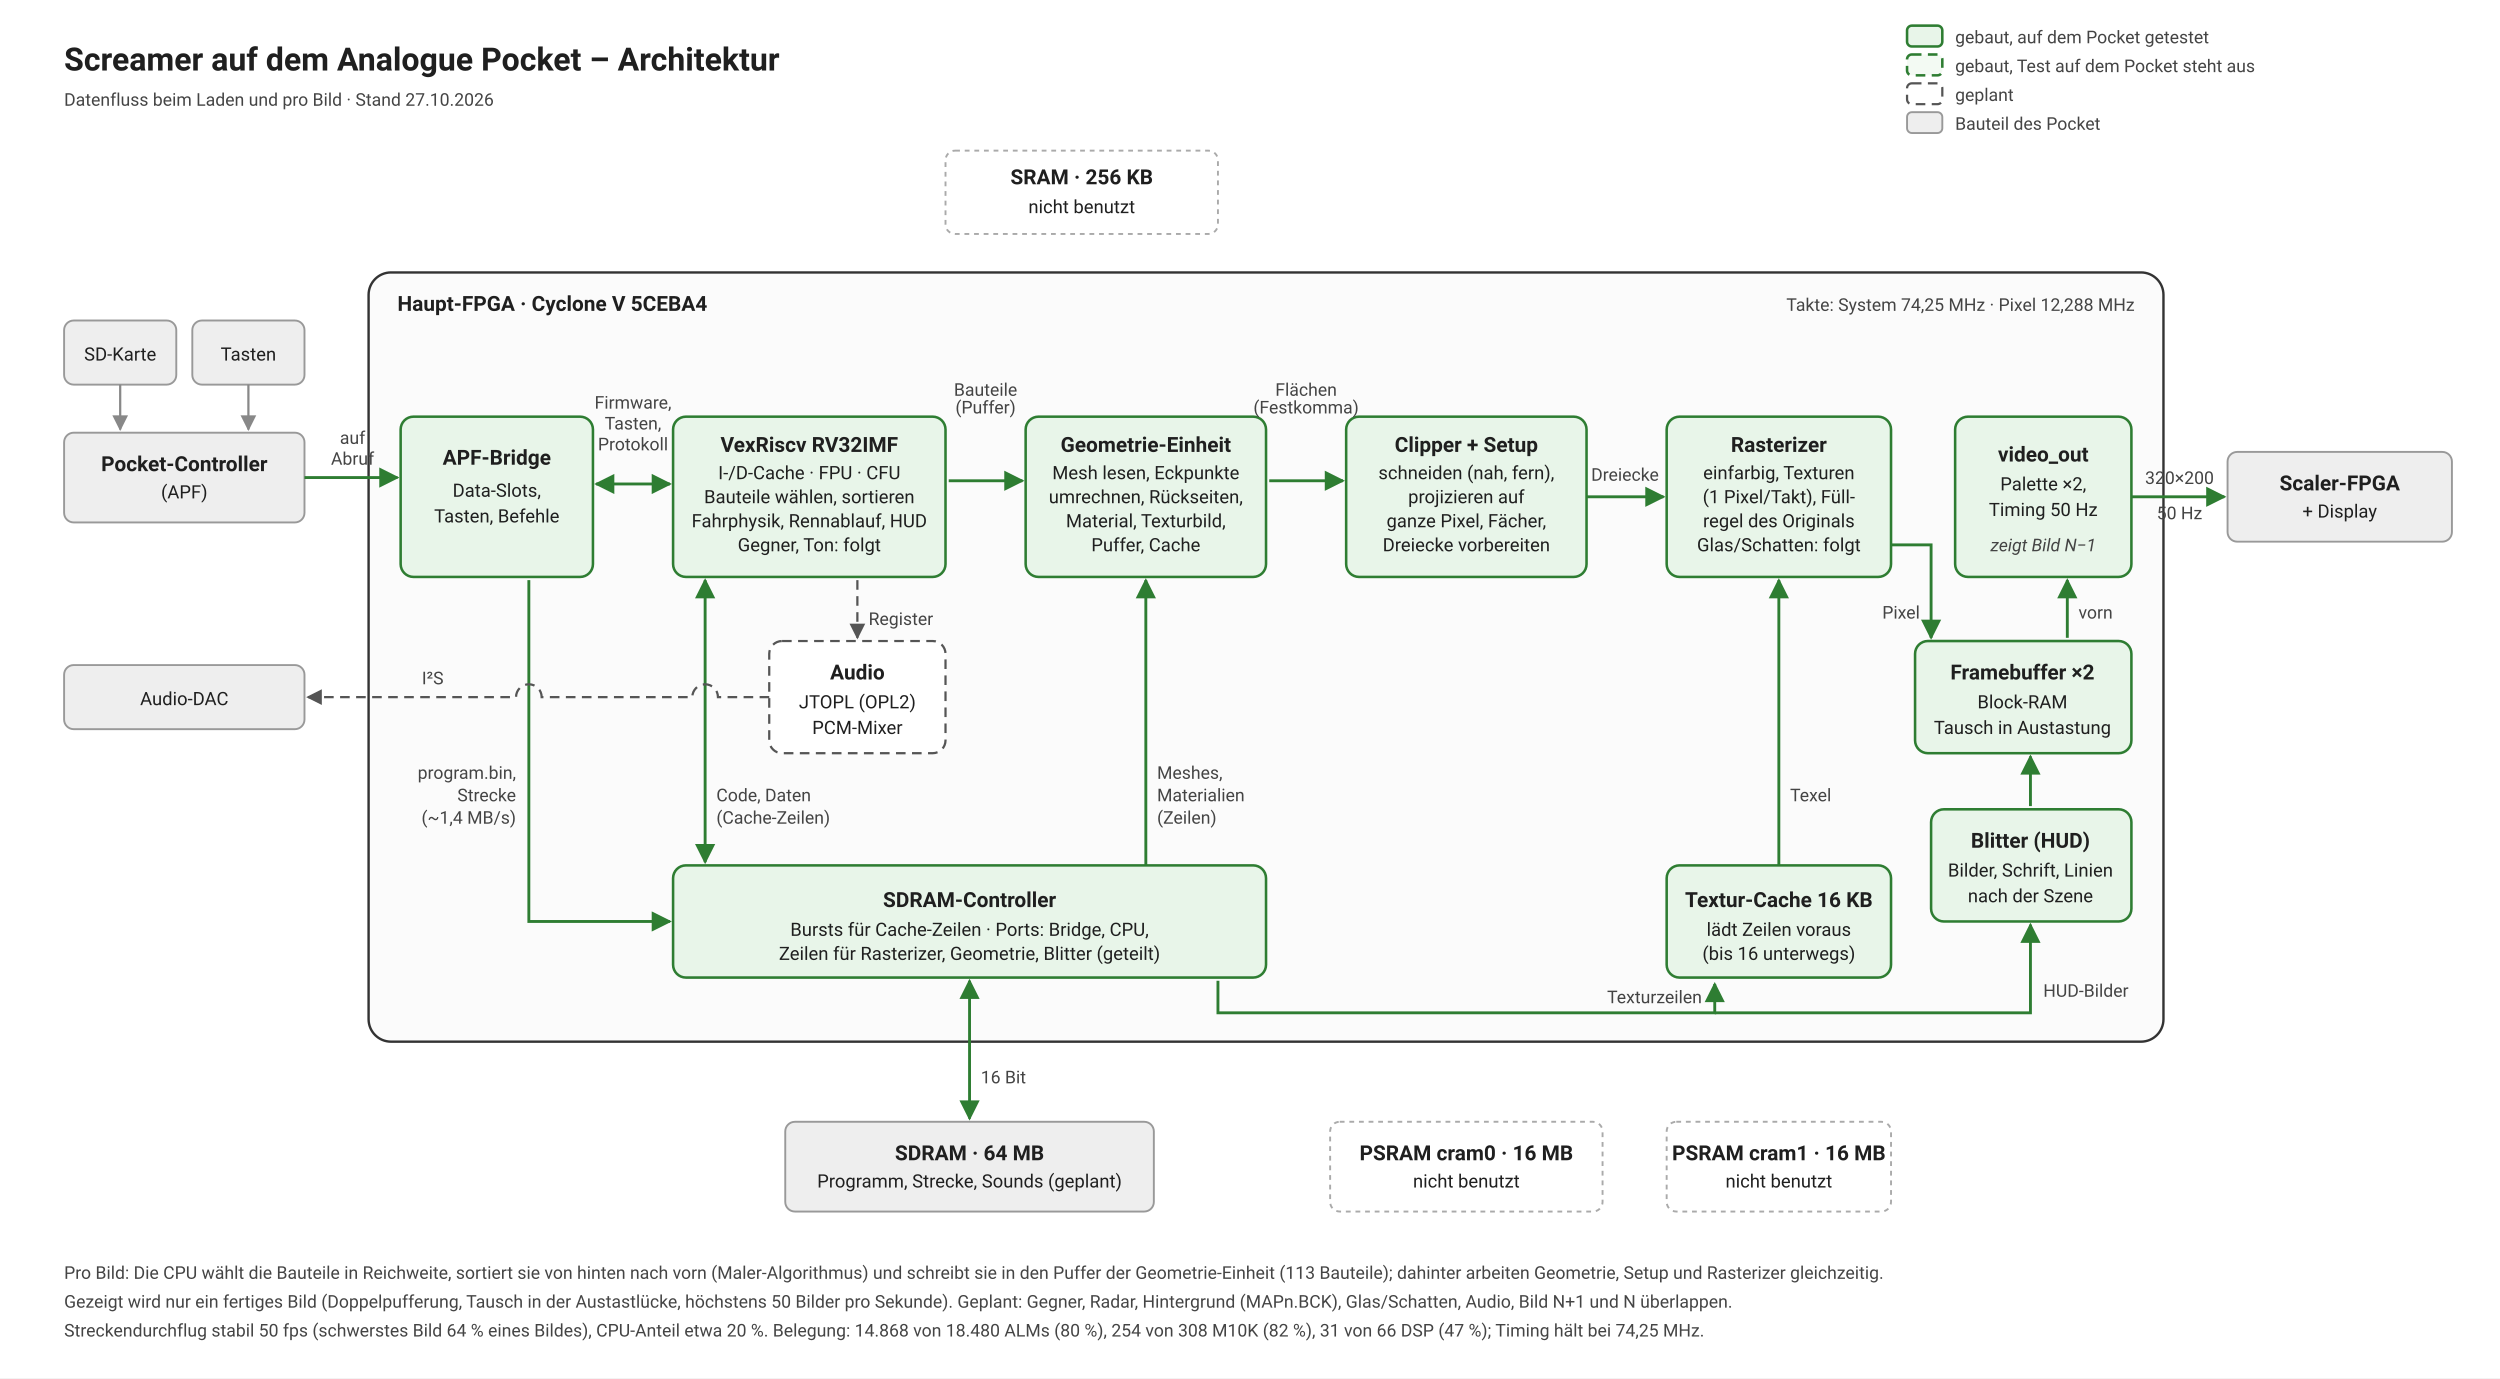
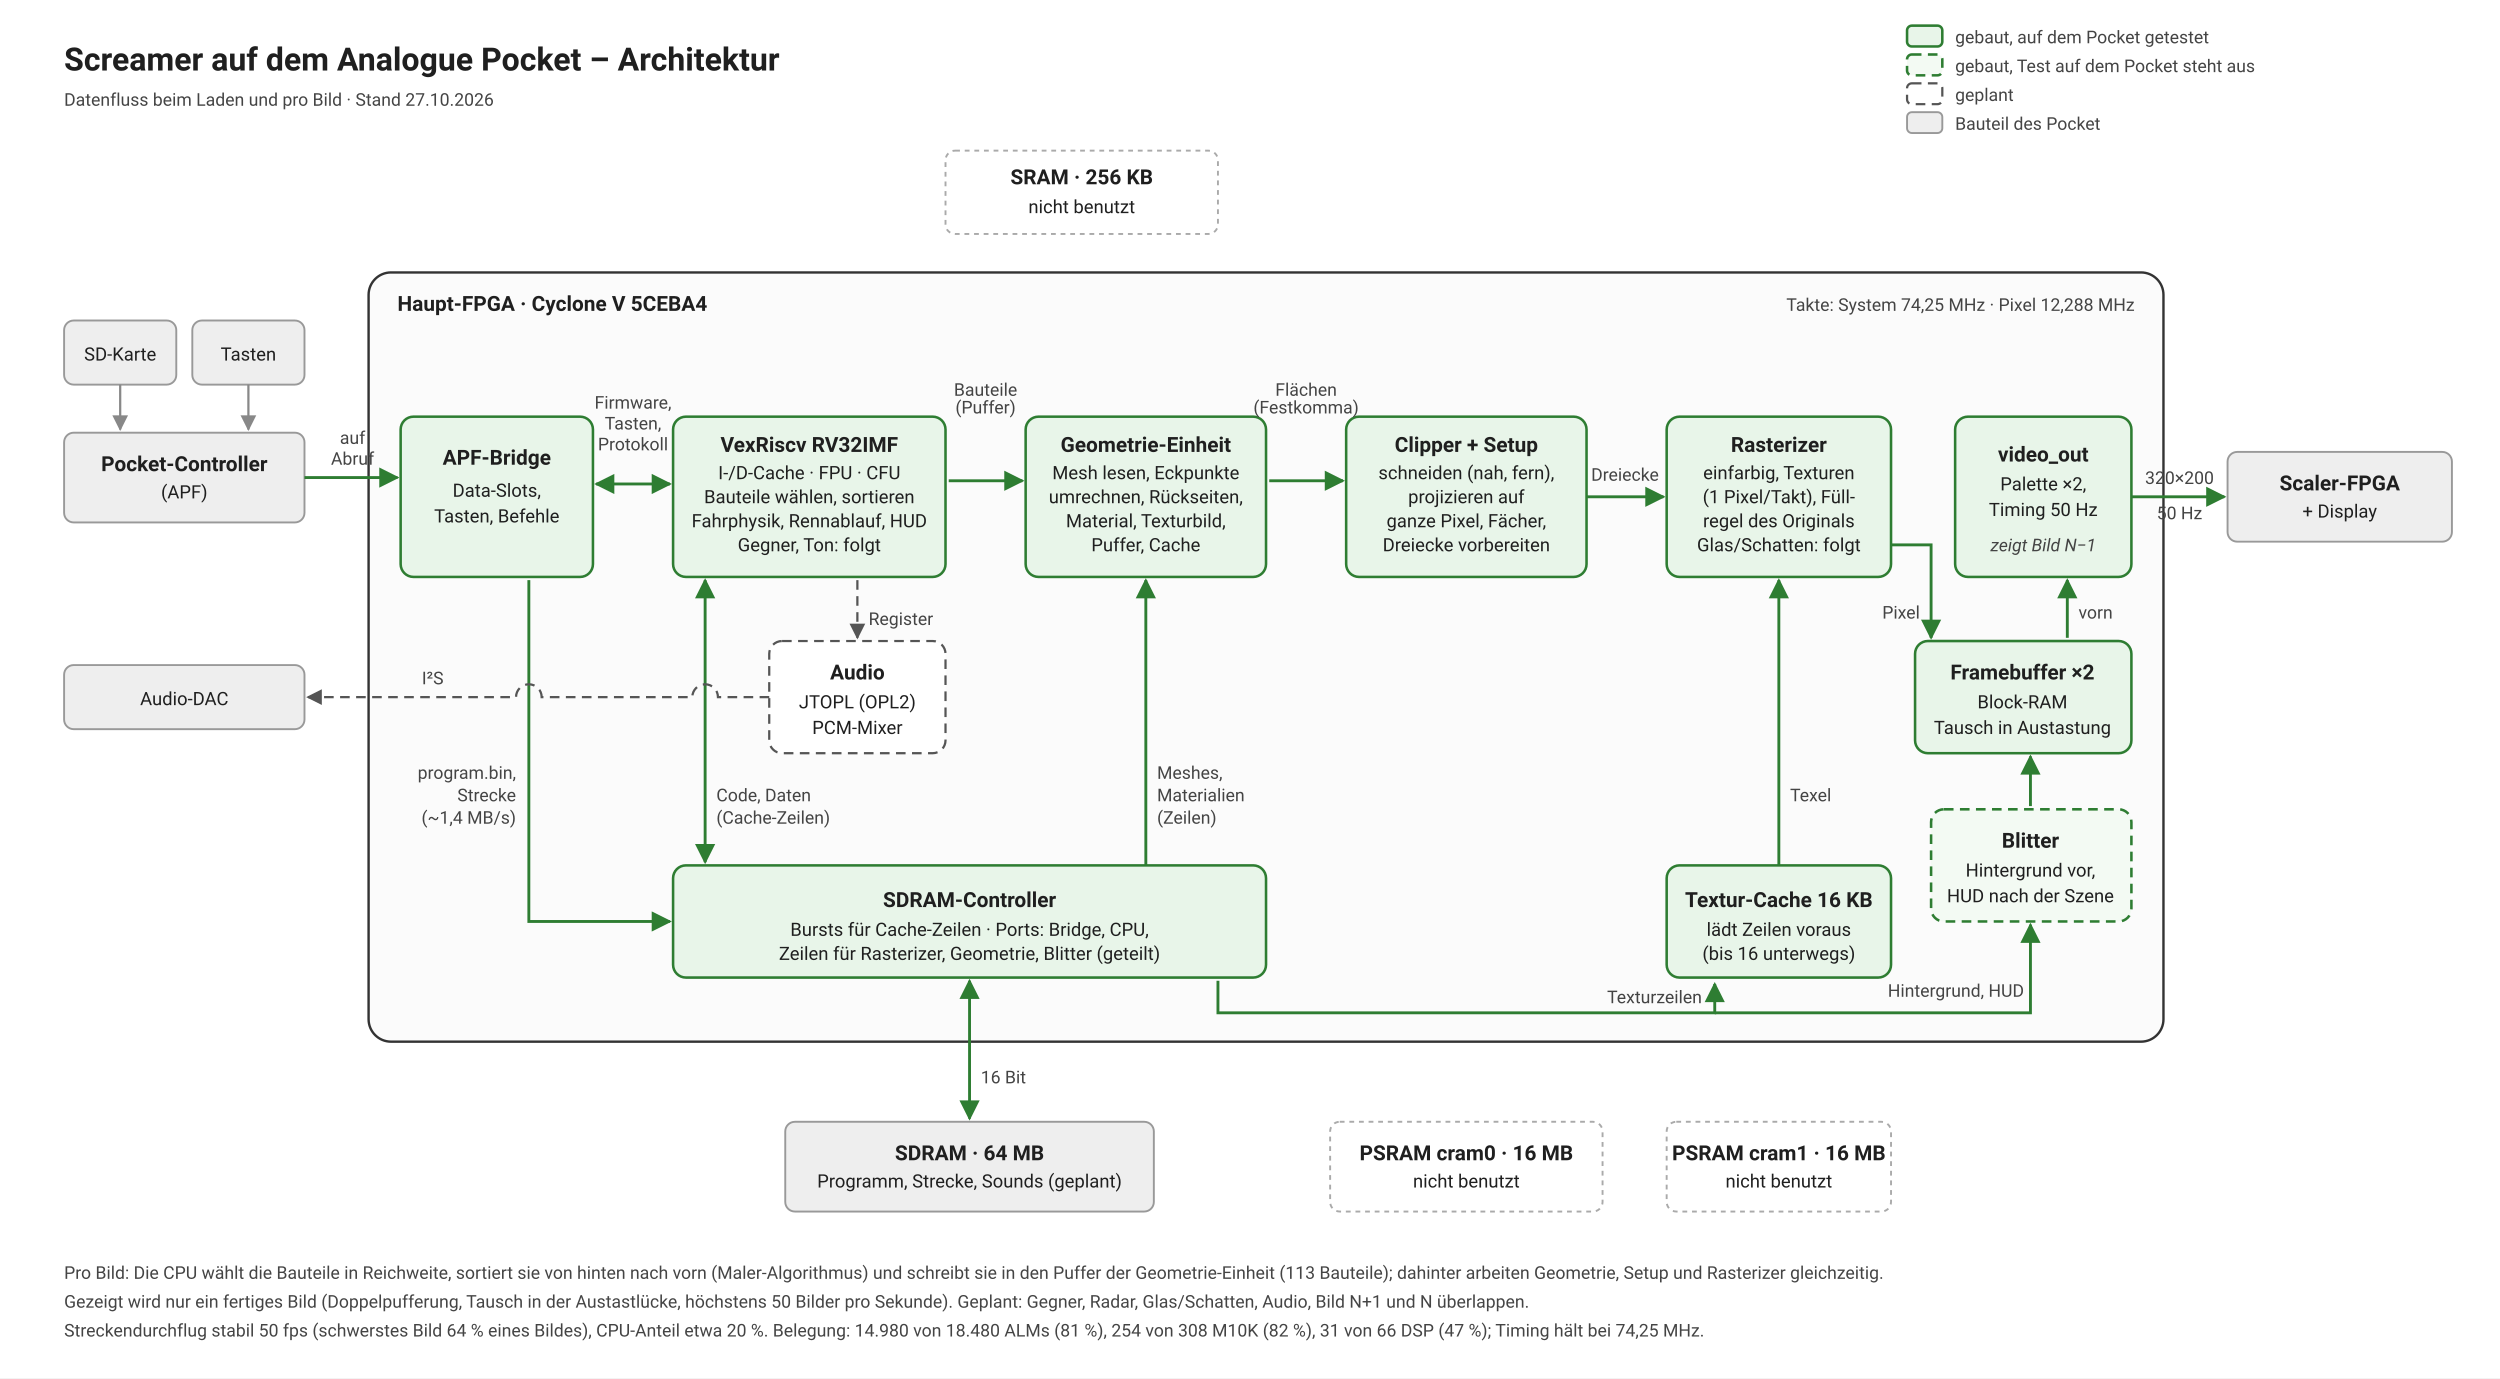
<svg xmlns="http://www.w3.org/2000/svg" viewBox="0 0 1560 860" width="1560" height="860" role="img" aria-label="Architektur: Die CPU wählt und sortiert die Bauteile der Strecke und schreibt je Bauteil seine Lage in Register der Geometrie-Einheit. Die liest das Mesh aus dem SDRAM, rechnet die Eckpunkte in Kamerasicht um, lässt Rückseiten weg und gibt die Flächen an Clipper und Setup-Einheit, die schneiden, projizieren und die Dreiecke für den Rasterizer vorbereiten. Der Rasterizer liest Texturen über einen Cache aus dem SDRAM, der fehlende Zeilen schon vor einer Warteschlange anfordert, und schreibt in den hinteren der beiden Framebuffer im Block-RAM; video_out zeigt den vorderen mit 50 Hz, getauscht wird in der Austastlücke. Programm und Strecke lädt der Pocket auf Anforderung über die APF-Bridge in den SDRAM.">
  <defs>
    <marker id="built" viewBox="0 0 10 10" refX="9" refY="5" markerWidth="7" markerHeight="7" orient="auto-start-reverse">
      <path d="M0,0 L10,5 L0,10 z" fill="#2e7d32" />
    </marker>
    <marker id="plan" viewBox="0 0 10 10" refX="9" refY="5" markerWidth="7" markerHeight="7" orient="auto-start-reverse">
      <path d="M0,0 L10,5 L0,10 z" fill="#555555" />
    </marker>
    <marker id="ext" viewBox="0 0 10 10" refX="9" refY="5" markerWidth="7" markerHeight="7" orient="auto-start-reverse">
      <path d="M0,0 L10,5 L0,10 z" fill="#888888" />
    </marker>
  </defs>
  <style>
    text { font-family: system-ui, -apple-system, "Segoe UI", Roboto, Helvetica, Arial, sans-serif; fill: #1f1f1f; }
    .h { font-size: 20px; font-weight: 700; }
    .t { font-size: 13px; font-weight: 600; }
    .b { font-size: 11.5px; }
    .p { font-size: 11px; font-style: italic; fill: #444444; }
    .l { font-size: 11px; fill: #444444; }
    .c { text-anchor: middle; }
    .r { text-anchor: end; }
    .built { fill: #e8f5e9; stroke: #2e7d32; stroke-width: 1.6; }
    .fresh { fill: #f3faf3; stroke: #2e7d32; stroke-width: 1.6; stroke-dasharray: 6 4; }
    .plan { fill: #ffffff; stroke: #555555; stroke-width: 1.4; stroke-dasharray: 6 4; }
    .ext { fill: #eeeeee; stroke: #999999; stroke-width: 1.2; }
    .free { fill: #ffffff; stroke: #aaaaaa; stroke-width: 1.2; stroke-dasharray: 3 3; }
    .wb { fill: none; stroke: #2e7d32; stroke-width: 1.8; }
    .wf { fill: none; stroke: #2e7d32; stroke-width: 1.8; stroke-dasharray: 6 4; }
    .wp { fill: none; stroke: #555555; stroke-width: 1.4; stroke-dasharray: 6 4; }
    .we { fill: none; stroke: #888888; stroke-width: 1.4; }
  </style>
  <rect width="1560" height="860" fill="#ffffff" />
  <text x="40" y="44" class="h">Screamer auf dem Analogue Pocket – Architektur</text>
  <text x="40" y="66" class="l">Datenfluss beim Laden und pro Bild · Stand 27.10.2026</text>
  <rect x="1190" y="16" width="22" height="13" rx="3" class="built" />
  <text x="1220" y="27" class="l">gebaut, auf dem Pocket getestet</text>
  <rect x="1190" y="34" width="22" height="13" rx="3" class="fresh" />
  <text x="1220" y="45" class="l">gebaut, Test auf dem Pocket steht aus</text>
  <rect x="1190" y="52" width="22" height="13" rx="3" class="plan" />
  <text x="1220" y="63" class="l">geplant</text>
  <rect x="1190" y="70" width="22" height="13" rx="3" class="ext" />
  <text x="1220" y="81" class="l">Bauteil des Pocket</text>
  <rect x="590" y="94" width="170" height="52" rx="6" class="free" />
  <text x="675" y="115" class="t c" fill="#666666">SRAM · 256 KB</text>
  <text x="675" y="133" class="b c">nicht benutzt</text>
  <rect x="40" y="200" width="70" height="40" rx="6" class="ext" />
  <text x="75" y="225" class="b c">SD-Karte</text>
  <rect x="120" y="200" width="70" height="40" rx="6" class="ext" />
  <text x="155" y="225" class="b c">Tasten</text>
  <path d="M75,240 V268" class="we" marker-end="url(#ext)" />
  <path d="M155,240 V268" class="we" marker-end="url(#ext)" />
  <rect x="40" y="270" width="150" height="56" rx="6" class="ext" />
  <text x="115" y="294" class="t c">Pocket-Controller</text>
  <text x="115" y="311" class="b c">(APF)</text>
  <rect x="40" y="415" width="150" height="40" rx="6" class="ext" />
  <text x="115" y="440" class="b c">Audio-DAC</text>
  <rect x="1390" y="282" width="140" height="56" rx="6" class="ext" />
  <text x="1460" y="306" class="t c">Scaler-FPGA</text>
  <text x="1460" y="323" class="b c">+ Display</text>
  <rect x="230" y="170" width="1120" height="480" rx="14" fill="#fbfbfb" stroke="#333333" stroke-width="1.5" />
  <text x="248" y="194" class="t">Haupt-FPGA · Cyclone V 5CEBA4</text>
  <text x="1332" y="194" class="l r">Takte: System 74,25 MHz · Pixel 12,288 MHz</text>
  <rect x="250" y="260" width="120" height="100" rx="8" class="built" />
  <text x="310" y="290" class="t c">APF-Bridge</text>
  <text x="310" y="310" class="b c">Data-Slots,</text>
  <text x="310" y="326" class="b c">Tasten, Befehle</text>
  <rect x="420" y="260" width="170" height="100" rx="8" class="built" />
  <text x="505" y="282" class="t c">VexRiscv RV32IMF</text>
  <text x="505" y="299" class="b c">I-/D-Cache · FPU · CFU</text>
  <text x="505" y="314" class="b c">Bauteile wählen, sortieren</text>
  <text x="505" y="329" class="b c">Fahrphysik, Rennablauf, HUD</text>
  <text x="505" y="344" class="b c">Gegner, Ton: folgt</text>
  <rect x="640" y="260" width="150" height="100" rx="8" class="built" />
  <text x="715" y="282" class="t c">Geometrie-Einheit</text>
  <text x="715" y="299" class="b c">Mesh lesen, Eckpunkte</text>
  <text x="715" y="314" class="b c">umrechnen, Rückseiten,</text>
  <text x="715" y="329" class="b c">Material, Texturbild,</text>
  <text x="715" y="344" class="b c">Puffer, Cache</text>
  <rect x="840" y="260" width="150" height="100" rx="8" class="built" />
  <text x="915" y="282" class="t c">Clipper + Setup</text>
  <text x="915" y="299" class="b c">schneiden (nah, fern),</text>
  <text x="915" y="314" class="b c">projizieren auf</text>
  <text x="915" y="329" class="b c">ganze Pixel, Fächer,</text>
  <text x="915" y="344" class="b c">Dreiecke vorbereiten</text>
  <rect x="1040" y="260" width="140" height="100" rx="8" class="built" />
  <text x="1110" y="282" class="t c">Rasterizer</text>
  <text x="1110" y="299" class="b c">einfarbig, Texturen</text>
  <text x="1110" y="314" class="b c">(1 Pixel/Takt), Füll-</text>
  <text x="1110" y="329" class="b c">regel des Originals</text>
  <text x="1110" y="344" class="b c">Glas/Schatten: folgt</text>
  <rect x="1220" y="260" width="110" height="100" rx="8" class="built" />
  <text x="1275" y="288" class="t c">video_out</text>
  <text x="1275" y="306" class="b c">Palette ×2,</text>
  <text x="1275" y="322" class="b c">Timing 50 Hz</text>
  <text x="1275" y="344" class="p c">zeigt Bild N−1</text>
  <rect x="480" y="400" width="110" height="70" rx="8" class="plan" />
  <text x="535" y="424" class="t c">Audio</text>
  <text x="535" y="442" class="b c">JTOPL (OPL2)</text>
  <text x="535" y="458" class="b c">PCM-Mixer</text>
-   <rect x="1205" y="505" width="125" height="70" rx="8" class="built" />
-   <text x="1267" y="529" class="t c">Blitter (HUD)</text>
-   <text x="1267" y="547" class="b c">Bilder, Schrift, Linien</text>
-   <text x="1267" y="563" class="b c">nach der Szene</text>
+   <rect x="1205" y="505" width="125" height="70" rx="8" class="fresh" />
+   <text x="1267" y="529" class="t c">Blitter</text>
+   <text x="1267" y="547" class="b c">Hintergrund vor,</text>
+   <text x="1267" y="563" class="b c">HUD nach der Szene</text>
  <path d="M1267,503 V472" class="wb" marker-end="url(#built)" />
  <path d="M1070,632 H1267 V577" class="wb" marker-end="url(#built)" />
-   <text x="1275" y="622" class="l">HUD-Bilder</text>
+   <text x="1178" y="622" class="l">Hintergrund, HUD</text>
  <rect x="1195" y="400" width="135" height="70" rx="8" class="built" />
  <text x="1262" y="424" class="t c">Framebuffer ×2</text>
  <text x="1262" y="442" class="b c">Block-RAM</text>
  <text x="1262" y="458" class="b c">Tausch in Austastung</text>
  <rect x="420" y="540" width="370" height="70" rx="8" class="built" />
  <text x="605" y="566" class="t c">SDRAM-Controller</text>
  <text x="605" y="584" class="b c">Bursts für Cache-Zeilen · Ports: Bridge, CPU,</text>
  <text x="605" y="599" class="b c">Zeilen für Rasterizer, Geometrie, Blitter (geteilt)</text>
  <rect x="1040" y="540" width="140" height="70" rx="8" class="built" />
  <text x="1110" y="566" class="t c">Textur-Cache 16 KB</text>
  <text x="1110" y="584" class="b c">lädt Zeilen voraus</text>
  <text x="1110" y="599" class="b c">(bis 16 unterwegs)</text>
  <rect x="490" y="700" width="230" height="56" rx="6" class="ext" />
  <text x="605" y="724" class="t c">SDRAM · 64 MB</text>
  <text x="605" y="741" class="b c">Programm, Strecke, Sounds (geplant)</text>
  <rect x="830" y="700" width="170" height="56" rx="6" class="free" />
  <text x="915" y="724" class="t c" fill="#666666">PSRAM cram0 · 16 MB</text>
  <text x="915" y="741" class="b c">nicht benutzt</text>
  <rect x="1040" y="700" width="140" height="56" rx="6" class="free" />
  <text x="1110" y="724" class="t c" fill="#666666">PSRAM cram1 · 16 MB</text>
  <text x="1110" y="741" class="b c">nicht benutzt</text>
  <path d="M190,298 H248" class="wb" marker-end="url(#built)" />
  <text x="220" y="277" class="l c">auf</text>
  <text x="220" y="290" class="l c">Abruf</text>
  <path d="M372,302 H418" class="wb" marker-start="url(#built)" marker-end="url(#built)" />
  <text x="395" y="255" class="l c">Firmware,</text>
  <text x="395" y="268" class="l c">Tasten,</text>
  <text x="395" y="281" class="l c">Protokoll</text>
  <path d="M330,362 V575 H418" class="wb" marker-end="url(#built)" />
  <text x="322" y="486" class="l r">program.bin,</text>
  <text x="322" y="500" class="l r">Strecke</text>
  <text x="322" y="514" class="l r">(~1,4 MB/s)</text>
  <path d="M990,310 H1038" class="wb" marker-end="url(#built)" />
  <text x="1014" y="300" class="l c">Dreiecke</text>
  <path d="M1180,340 H1205 V398" class="wb" marker-end="url(#built)" />
  <text x="1198" y="386" class="l r">Pixel</text>
  <path d="M1290,398 V362" class="wb" marker-end="url(#built)" />
  <text x="1297" y="386" class="l">vorn</text>
  <path d="M1330,310 H1388" class="wb" marker-end="url(#built)" />
  <text x="1360" y="302" class="l c">320×200</text>
  <text x="1360" y="324" class="l c">50 Hz</text>
  <path d="M440,362 V538" class="wb" marker-start="url(#built)" marker-end="url(#built)" />
  <text x="447" y="500" class="l">Code, Daten</text>
  <text x="447" y="514" class="l">(Cache-Zeilen)</text>
  <path d="M1110,540 V362" class="wb" marker-end="url(#built)" />
  <text x="1117" y="500" class="l">Texel</text>
  <path d="M760,612 V632 H1070 V614" class="wb" marker-end="url(#built)" />
  <text x="1062" y="626" class="l r">Texturzeilen</text>
  <path d="M605,612 V698" class="wb" marker-start="url(#built)" marker-end="url(#built)" />
  <text x="612" y="676" class="l">16 Bit</text>
  <path d="M592,300 H638" class="wb" marker-end="url(#built)" />
  <text x="615" y="247" class="l c">Bauteile</text>
  <text x="615" y="258" class="l c">(Puffer)</text>
  <path d="M792,300 H838" class="wb" marker-end="url(#built)" />
  <text x="815" y="247" class="l c">Flächen</text>
  <text x="815" y="258" class="l c">(Festkomma)</text>
  <path d="M715,540 V362" class="wb" marker-end="url(#built)" />
  <text x="722" y="486" class="l">Meshes,</text>
  <text x="722" y="500" class="l">Materialien</text>
  <text x="722" y="514" class="l">(Zeilen)</text>
  <path d="M535,362 V398" class="wp" marker-end="url(#plan)" />
  <text x="542" y="390" class="l">Register</text>
  <path d="M480,435 H448 A8,8 0 0 0 432,435 H338 A8,8 0 0 0 322,435 H192" class="wp" marker-end="url(#plan)" />
  <text x="270" y="427" class="l c">I²S</text>
  <text x="40" y="798" class="l">Pro Bild: Die CPU wählt die Bauteile in Reichweite, sortiert sie von hinten nach vorn (Maler-Algorithmus) und schreibt sie in den Puffer der Geometrie-Einheit (113 Bauteile); dahinter arbeiten Geometrie, Setup und Rasterizer gleichzeitig.</text>
-   <text x="40" y="816" class="l">Gezeigt wird nur ein fertiges Bild (Doppelpufferung, Tausch in der Austastlücke, höchstens 50 Bilder pro Sekunde). Geplant: Gegner, Radar, Hintergrund (MAPn.BCK), Glas/Schatten, Audio, Bild N+1 und N überlappen.</text>
-   <text x="40" y="834" class="l">Streckendurchflug stabil 50 fps (schwerstes Bild 64 % eines Bildes), CPU-Anteil etwa 20 %. Belegung: 14.868 von 18.480 ALMs (80 %), 254 von 308 M10K (82 %), 31 von 66 DSP (47 %); Timing hält bei 74,25 MHz.</text>
+   <text x="40" y="816" class="l">Gezeigt wird nur ein fertiges Bild (Doppelpufferung, Tausch in der Austastlücke, höchstens 50 Bilder pro Sekunde). Geplant: Gegner, Radar, Glas/Schatten, Audio, Bild N+1 und N überlappen.</text>
+   <text x="40" y="834" class="l">Streckendurchflug stabil 50 fps (schwerstes Bild 64 % eines Bildes), CPU-Anteil etwa 20 %. Belegung: 14.980 von 18.480 ALMs (81 %), 254 von 308 M10K (82 %), 31 von 66 DSP (47 %); Timing hält bei 74,25 MHz.</text>
</svg>
